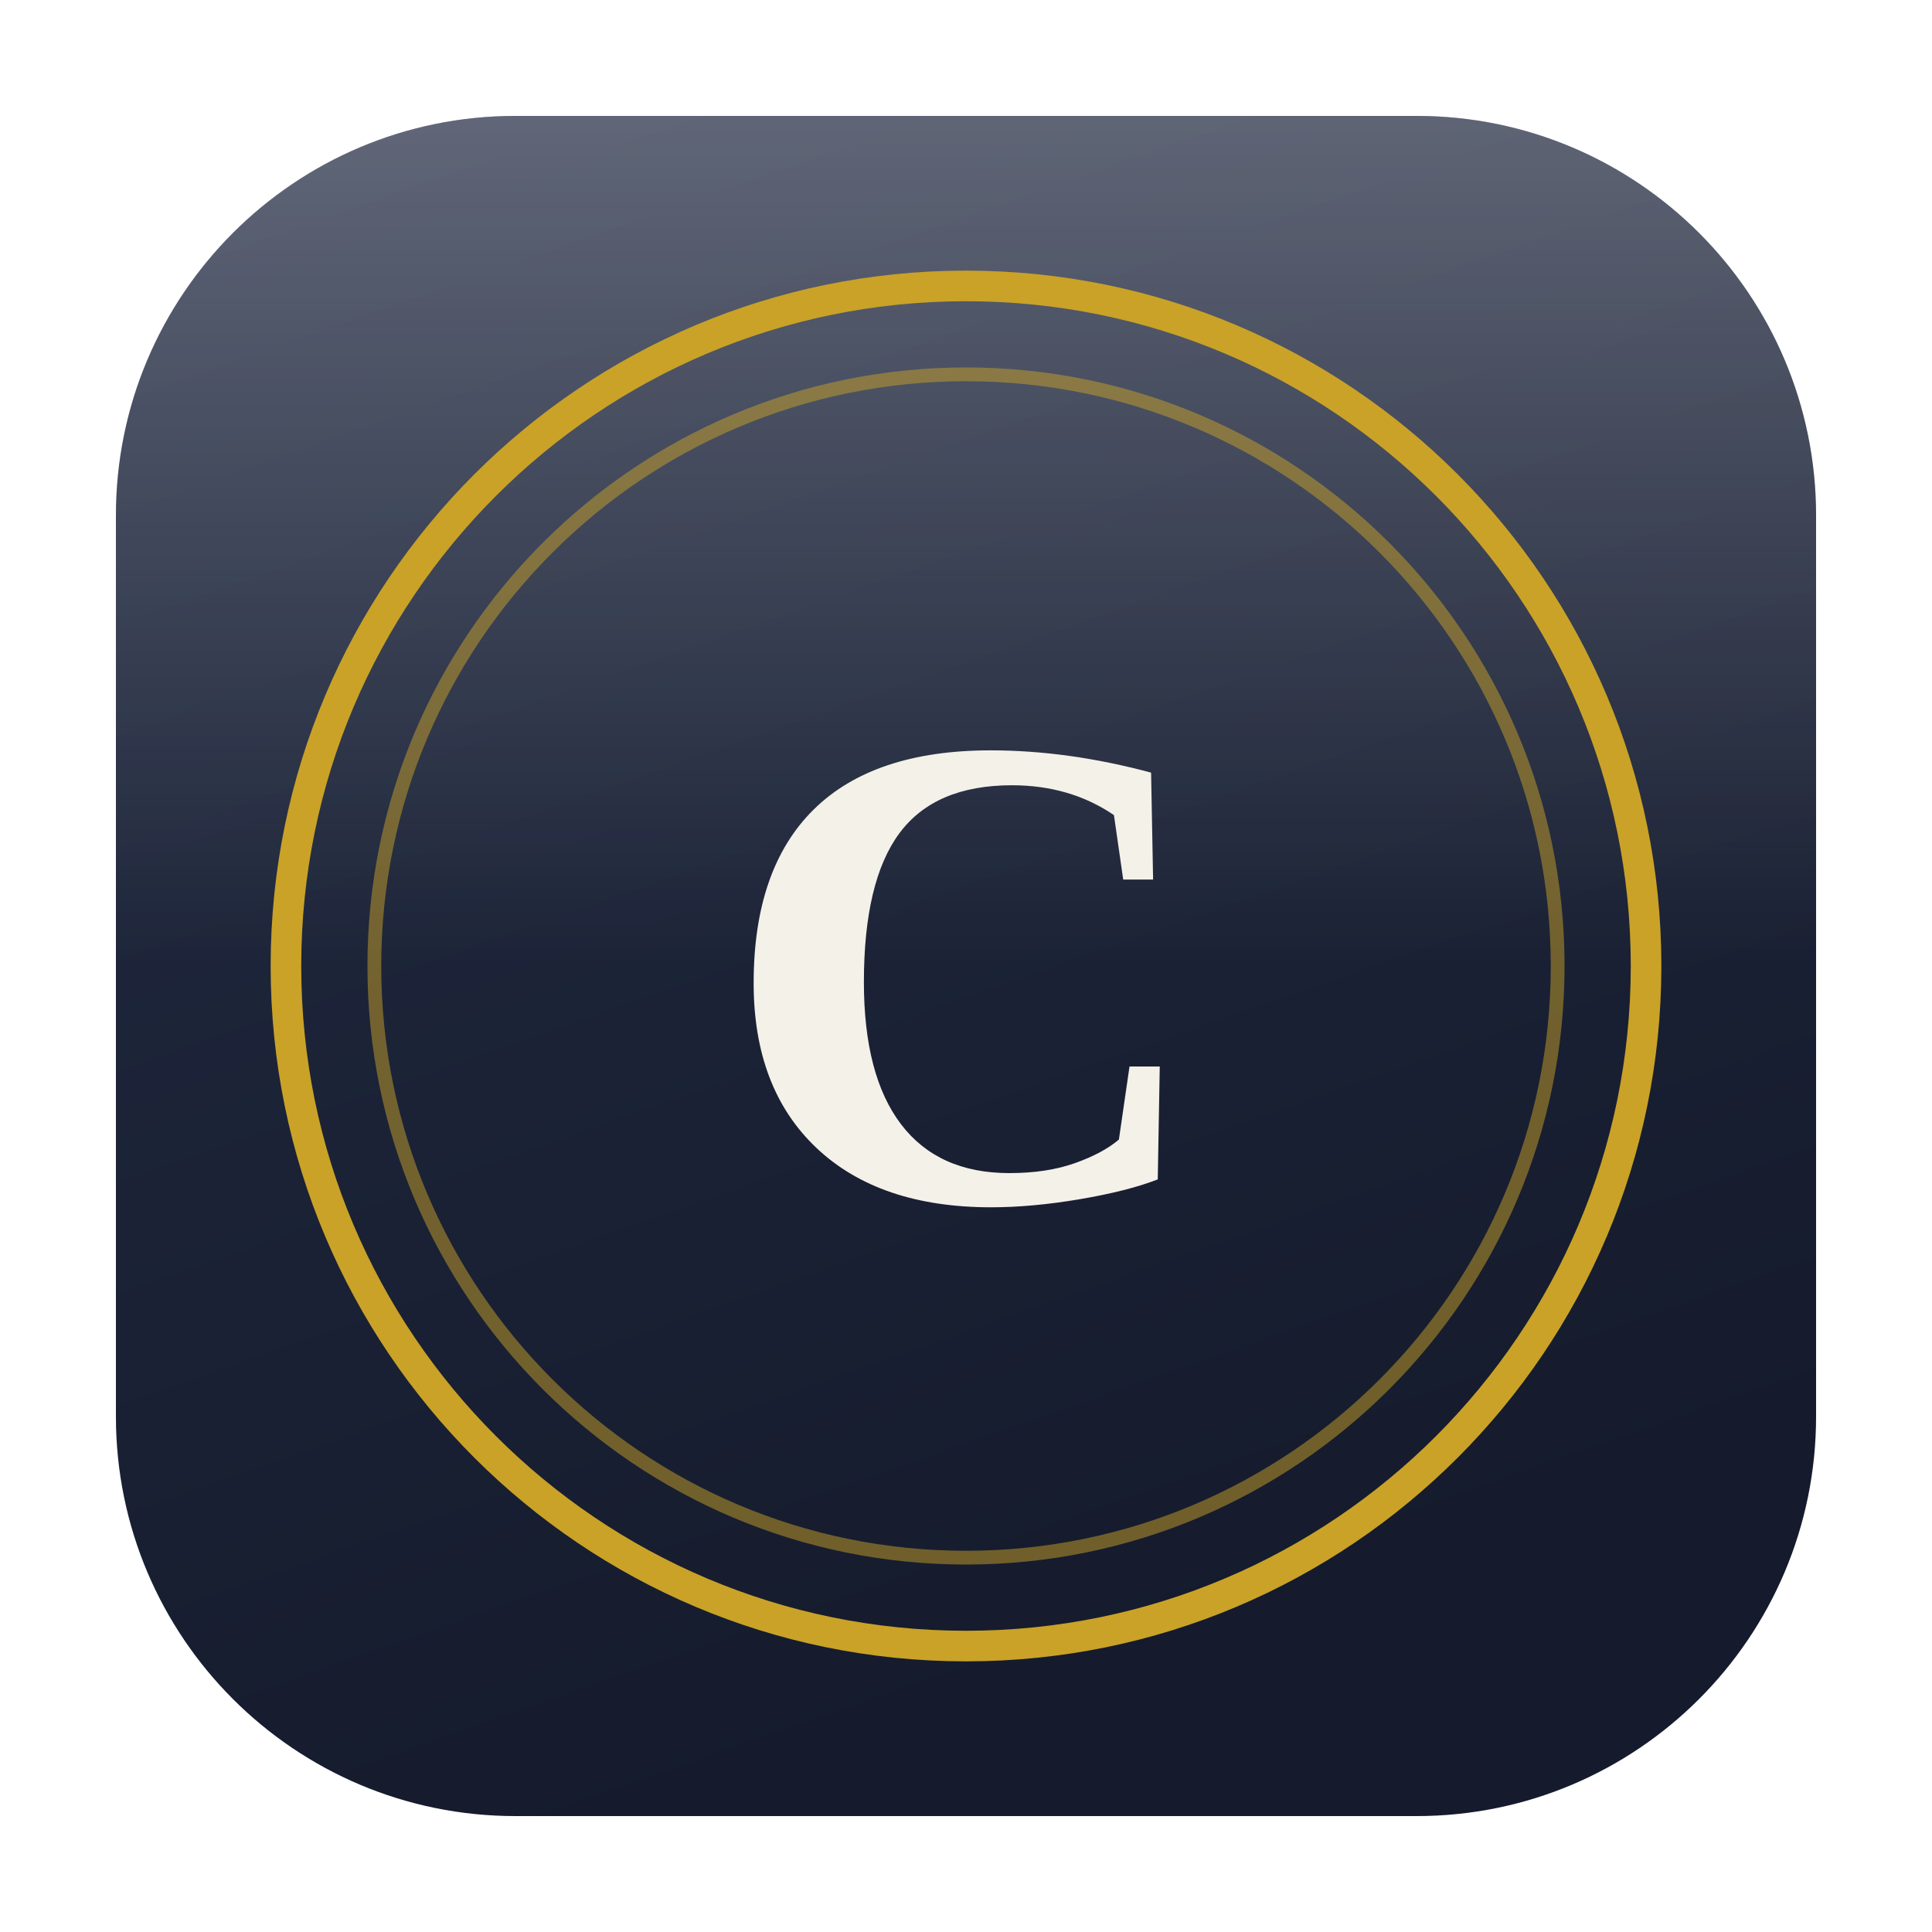
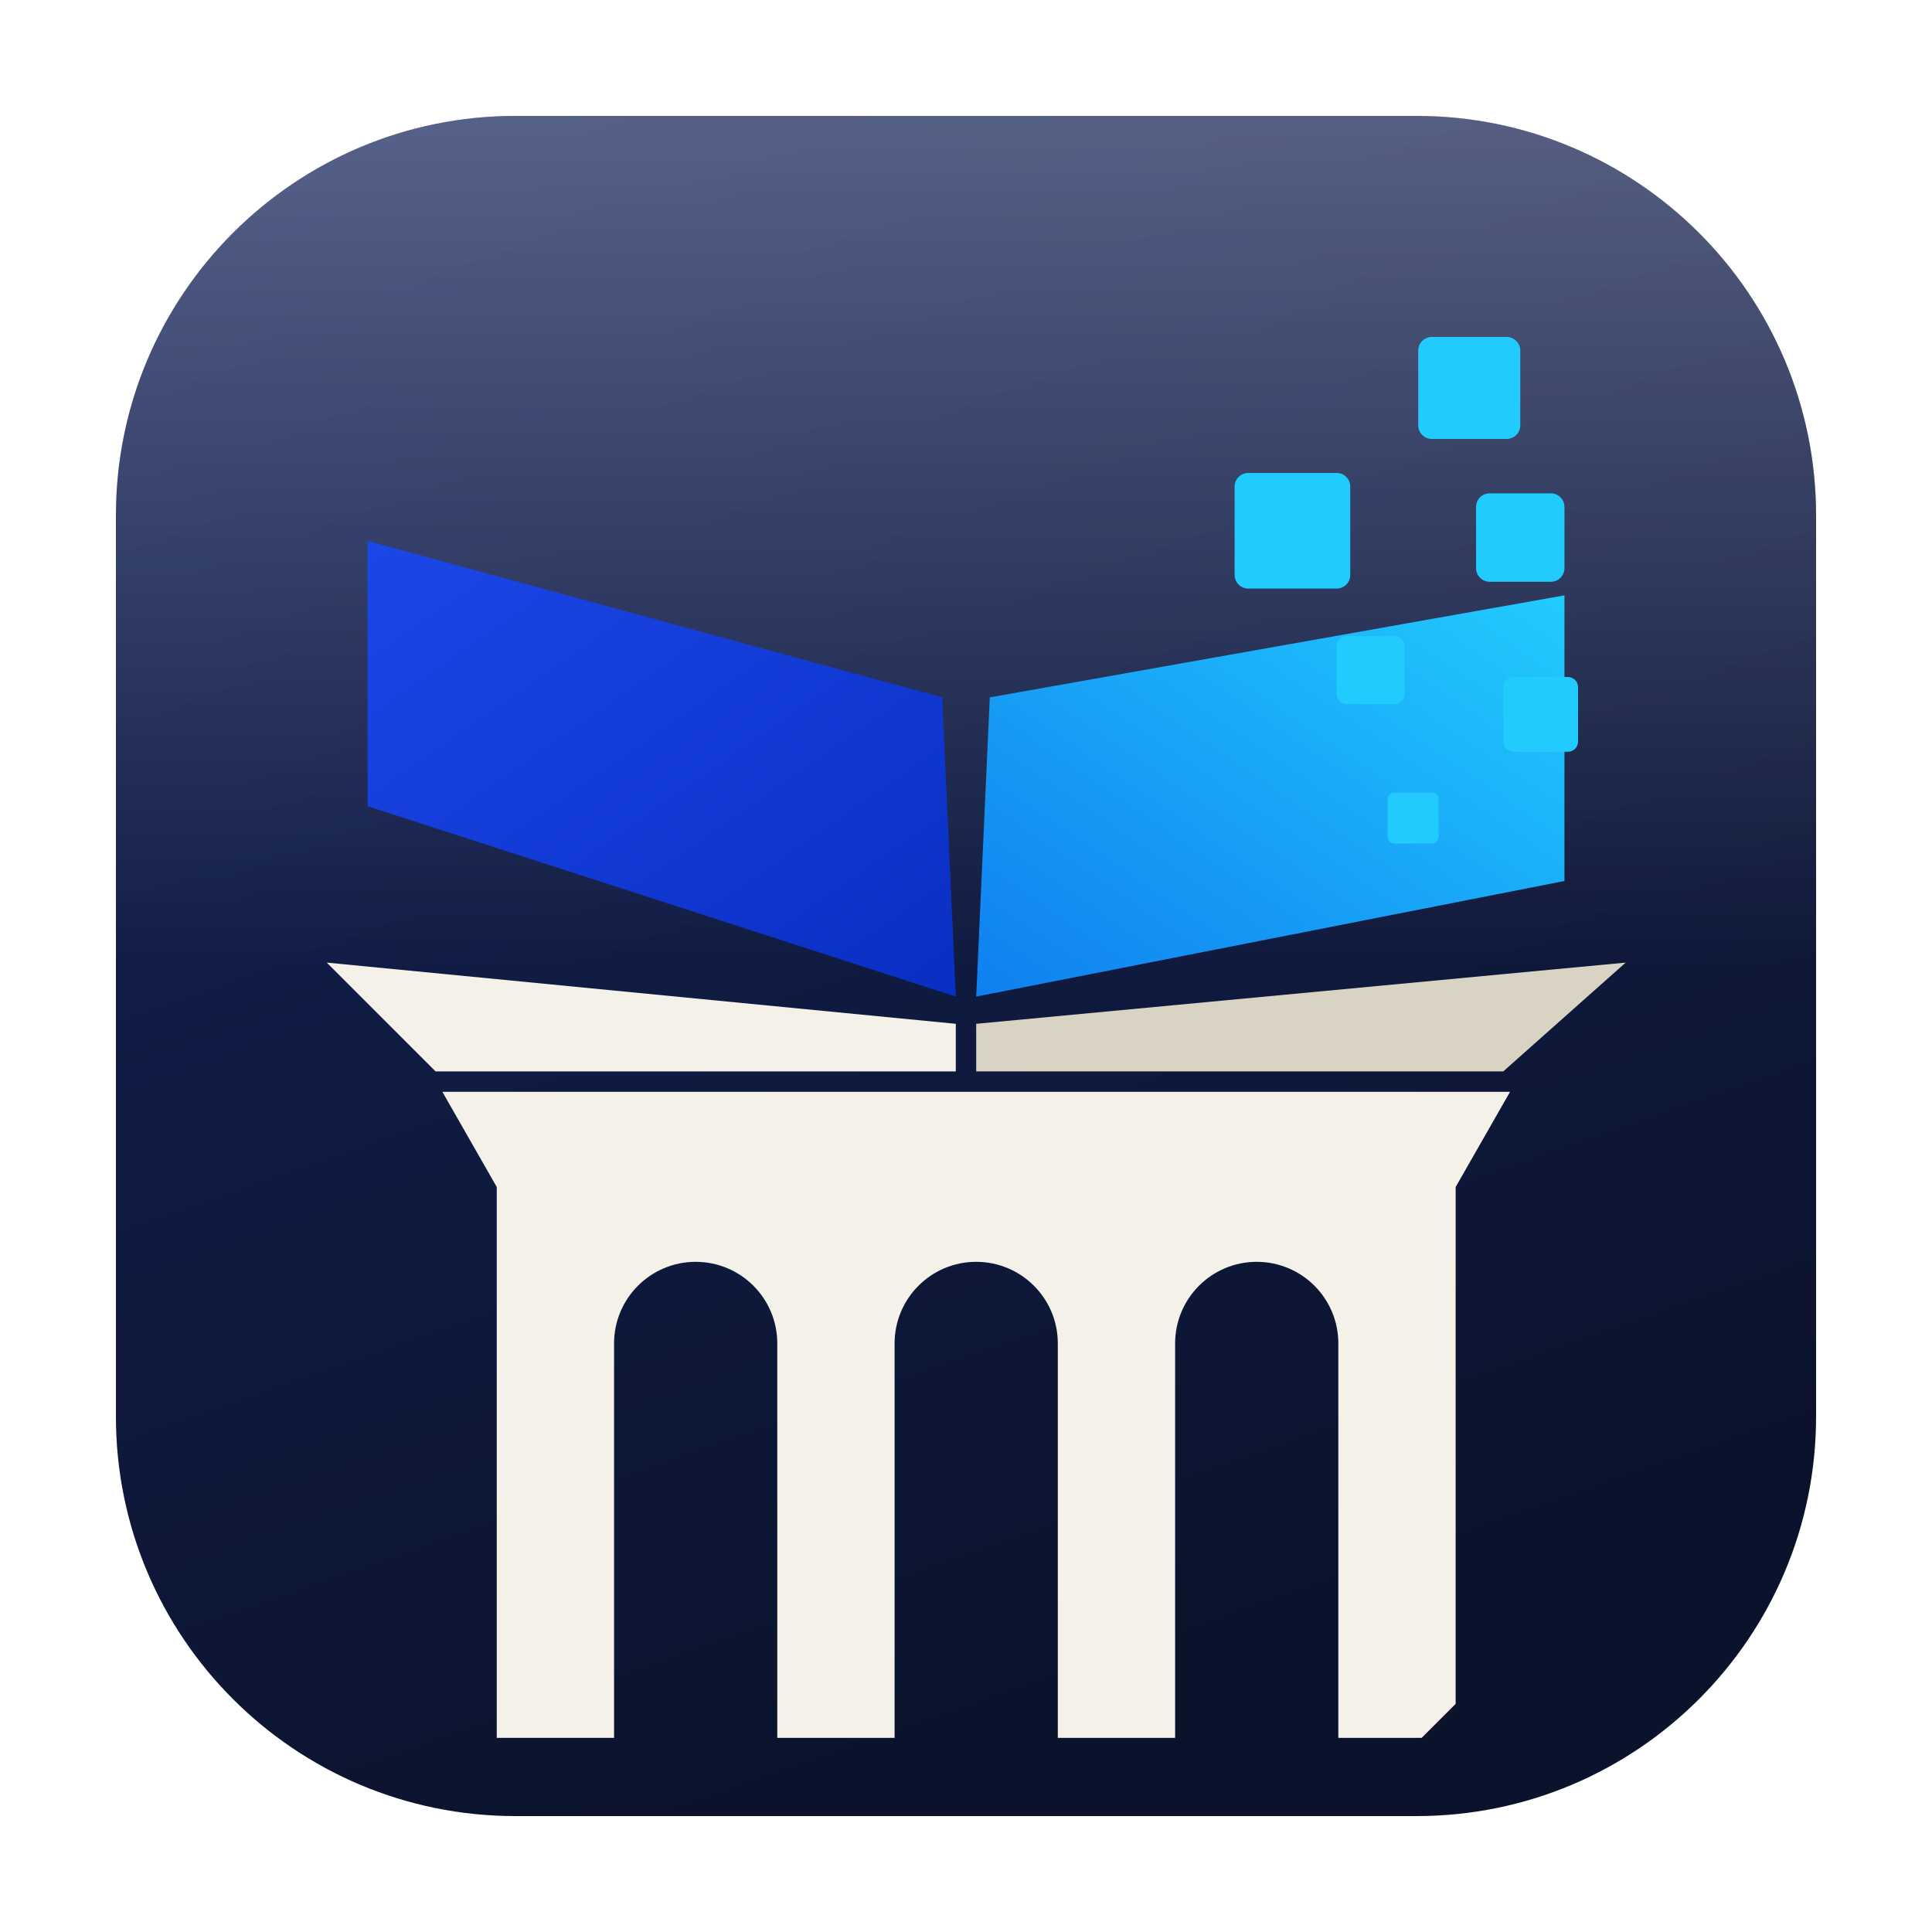
<svg xmlns="http://www.w3.org/2000/svg" width="512" height="512" viewBox="0 0 512 512">
  <defs>
    <linearGradient id="fondo" x1="0" y1="0" x2="0.35" y2="1">
-       <stop offset="0" stop-color="#232c44" />
-       <stop offset="1" stop-color="#151b2c" />
+       <stop offset="0" stop-color="#16255e" />
+       <stop offset="1" stop-color="#0b132c" />
    </linearGradient>
    <linearGradient id="filo" x1="0" y1="0" x2="0" y2="1">
      <stop offset="0" stop-color="#ffffff" stop-opacity="0.28" />
      <stop offset="0.5" stop-color="#ffffff" stop-opacity="0" />
    </linearGradient>
  </defs>
  <rect x="30.72" y="30.72" width="450.56" height="450.56" rx="105.882" fill="url(#fondo)" />
  <rect x="30.72" y="30.72" width="450.56" height="450.56" rx="105.882" fill="url(#filo)" />
-   <circle cx="256" cy="256" r="180.224" fill="none" stroke="#c9a227" stroke-width="8.11" />
-   <circle cx="256" cy="256" r="156.795" fill="none" stroke="#c9a227" stroke-width="3.65" opacity="0.5" />
-   <text x="256" y="256" dy="0.345em" text-anchor="middle" font-family="Georgia, 'Times New Roman', serif" font-size="180.224" font-weight="600" fill="#f4f1e9">C</text>
+   <defs>
+     <linearGradient id="izq-c" x1="0" y1="0" x2="0.9" y2="1">
+       <stop offset="0" stop-color="#1c47e8" />
+       <stop offset="1" stop-color="#0a2fc4" />
+     </linearGradient>
+     <linearGradient id="der-c" x1="0" y1="1" x2="1" y2="0">
+       <stop offset="0" stop-color="#0f7ff0" />
+       <stop offset="1" stop-color="#22cbfe" />
+     </linearGradient>
+   </defs>
+   <g transform="translate(75.776 44.2368) scale(0.90112)">
+     <path d="M 62 300 L 344 300 L 344 452 L 334 462 L 309.5 462 L 309.5 346 A 24 24 0 0 0 261.5 346 L 261.5 462 L 227 462 L 227 346 A 24 24 0 0 0 179 346 L 179 462 L 144.5 462 L 144.5 346 A 24 24 0 0 0 96.5 346 L 96.5 462 L 62 462 L 62 346 L 72 462 L 62 452 L 62 300 Z" fill="#f4f1e9" />
+     <path d="M 46 272 L 360 272 L 344 300 L 62 300 Z" fill="#f4f1e9" />
+     <path d="M 12 234 L 197 252 L 197 266 L 44 266 Z" fill="#f4f1e9" />
+     <path d="M 394 234 L 203 252 L 203 266 L 358 266 Z" fill="#d9d3c4" />
+     <path d="M 24 110 L 193 156 L 197 244 L 24 188 Z" fill="url(#izq-c)" />
+     <path d="M 207 156 L 376 126 L 376 210 L 203 244 Z" fill="url(#der-c)" />
+     <g fill="#22cbfe">
+       <rect x="333" y="50" width="30" height="30" rx="4" />
+       <rect x="279" y="90" width="34" height="34" rx="4" />
+       <rect x="350" y="96" width="26" height="26" rx="4" />
+       <rect x="309" y="138" width="20" height="20" rx="3" />
+       <rect x="358" y="150" width="22" height="22" rx="3" />
+       <rect x="324" y="184" width="15" height="15" rx="2" />
+     </g>
+   </g>
</svg>
